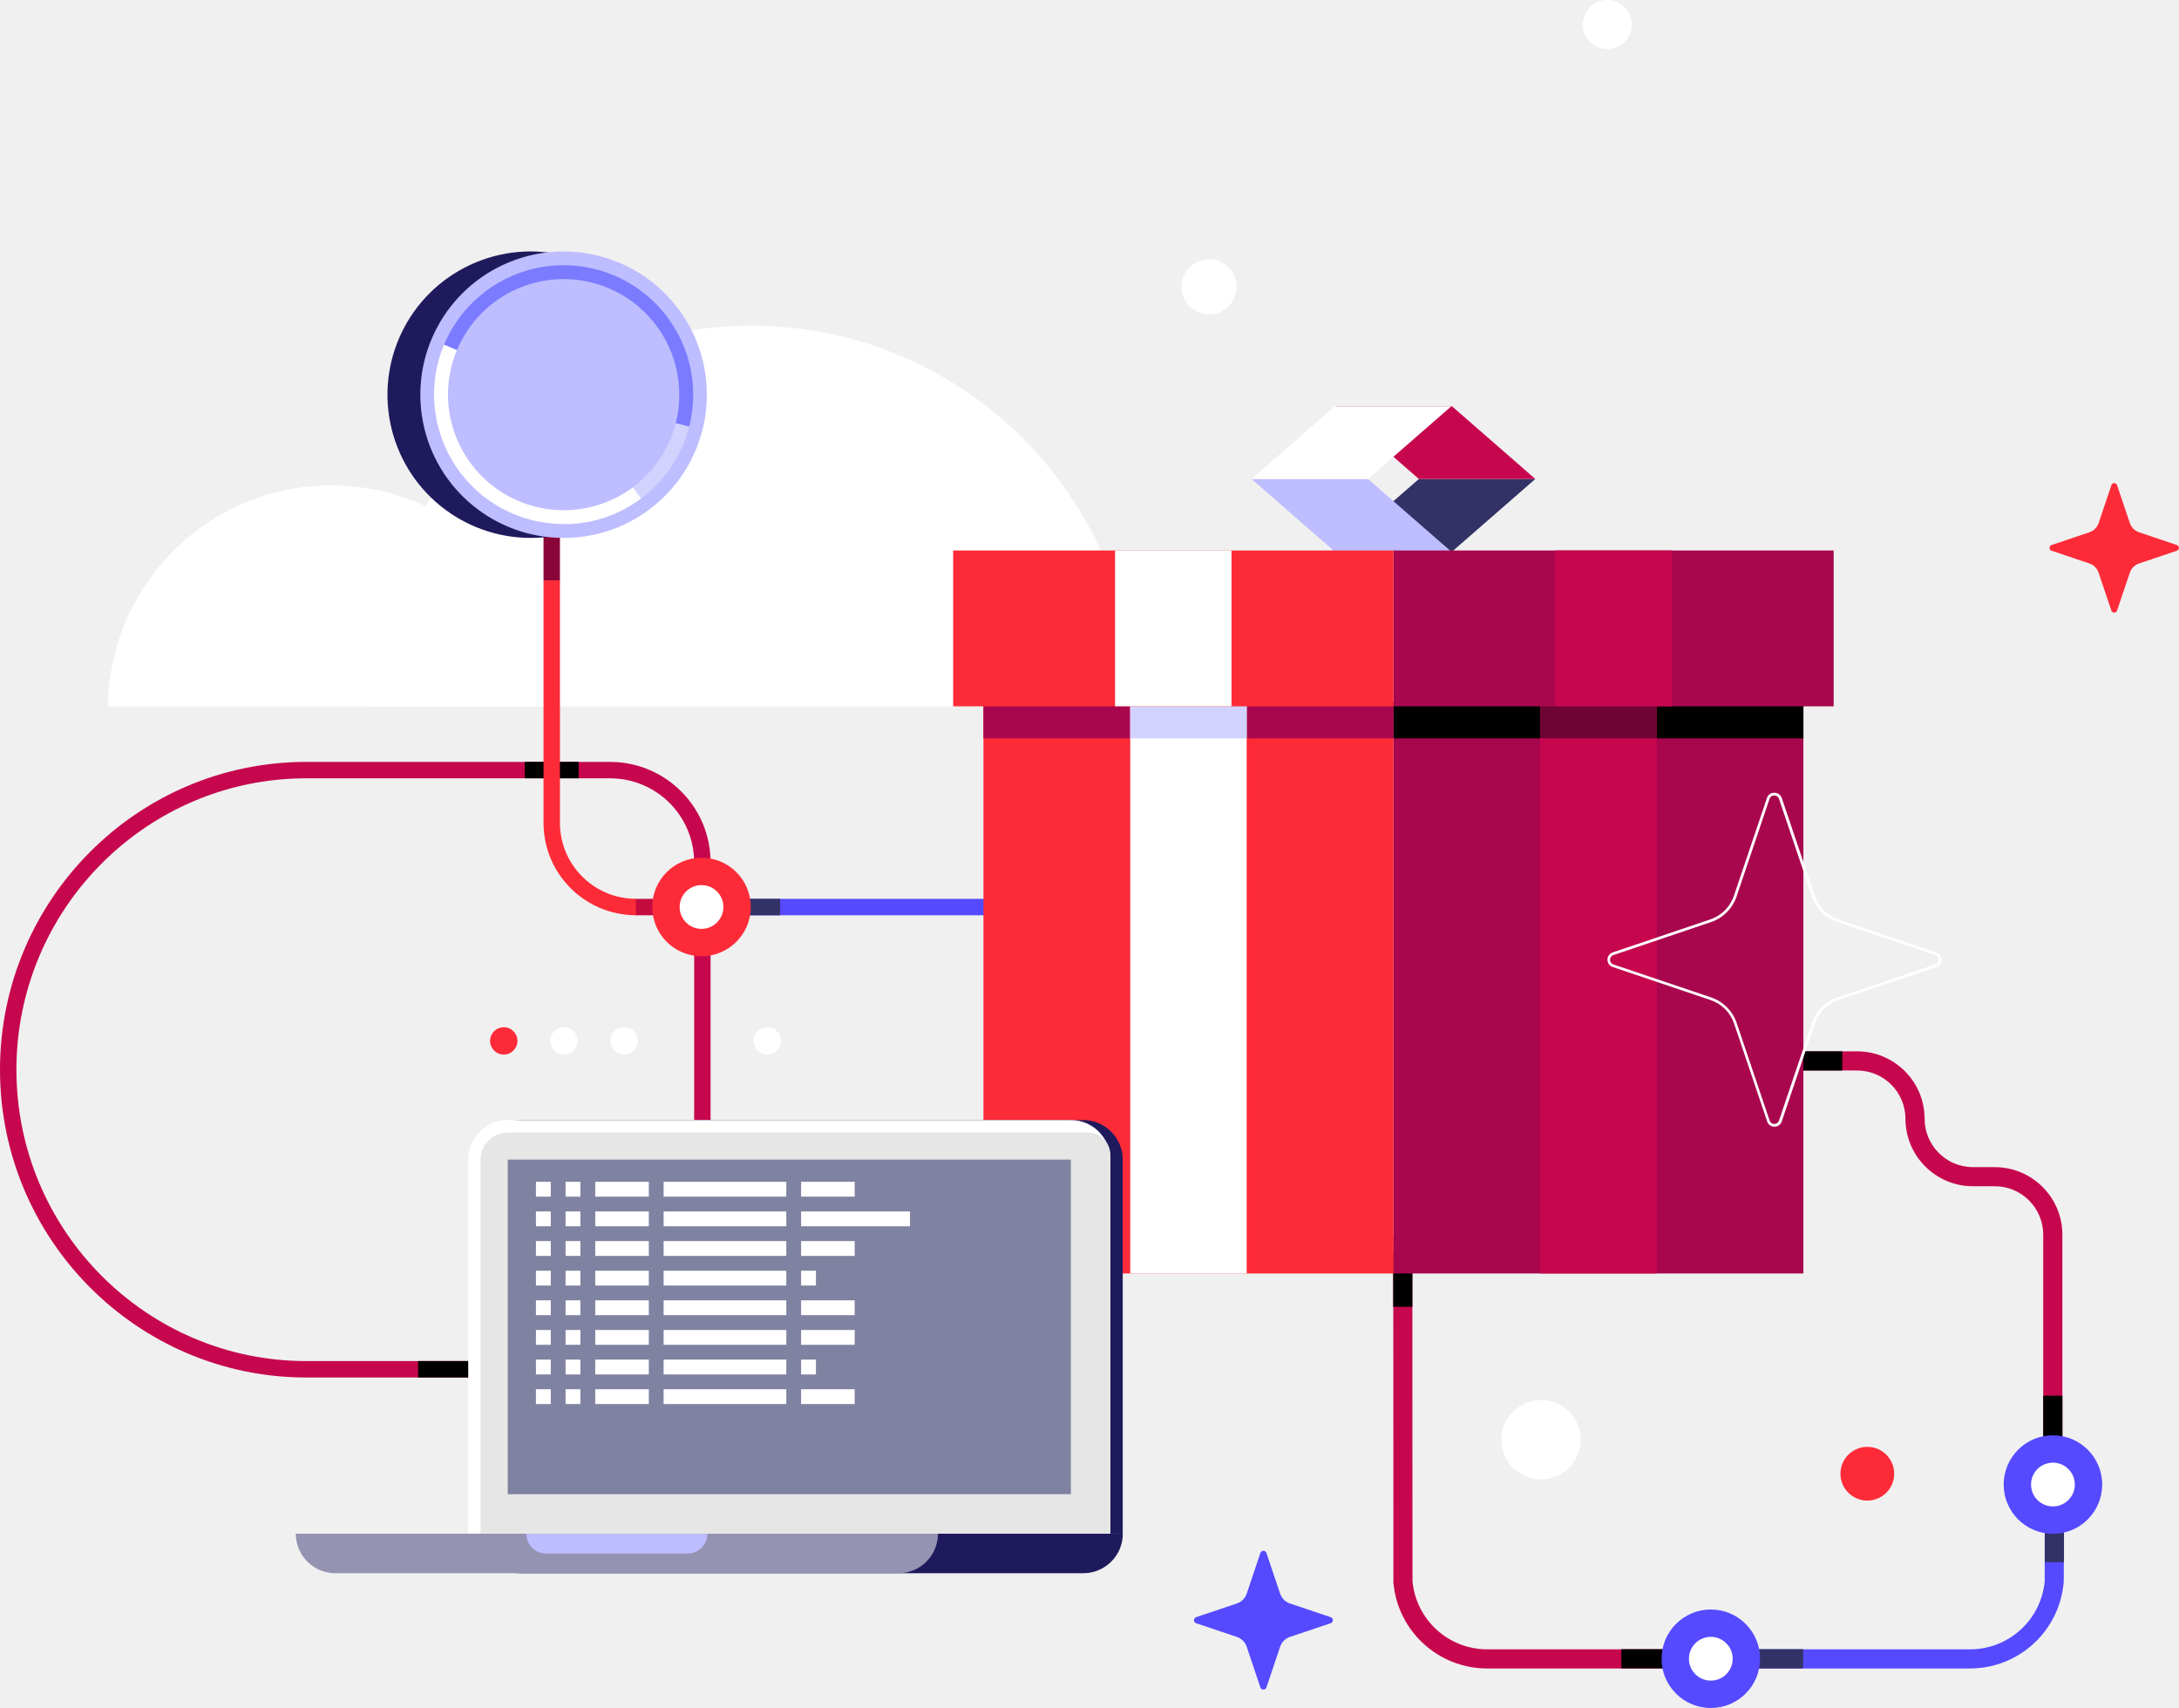
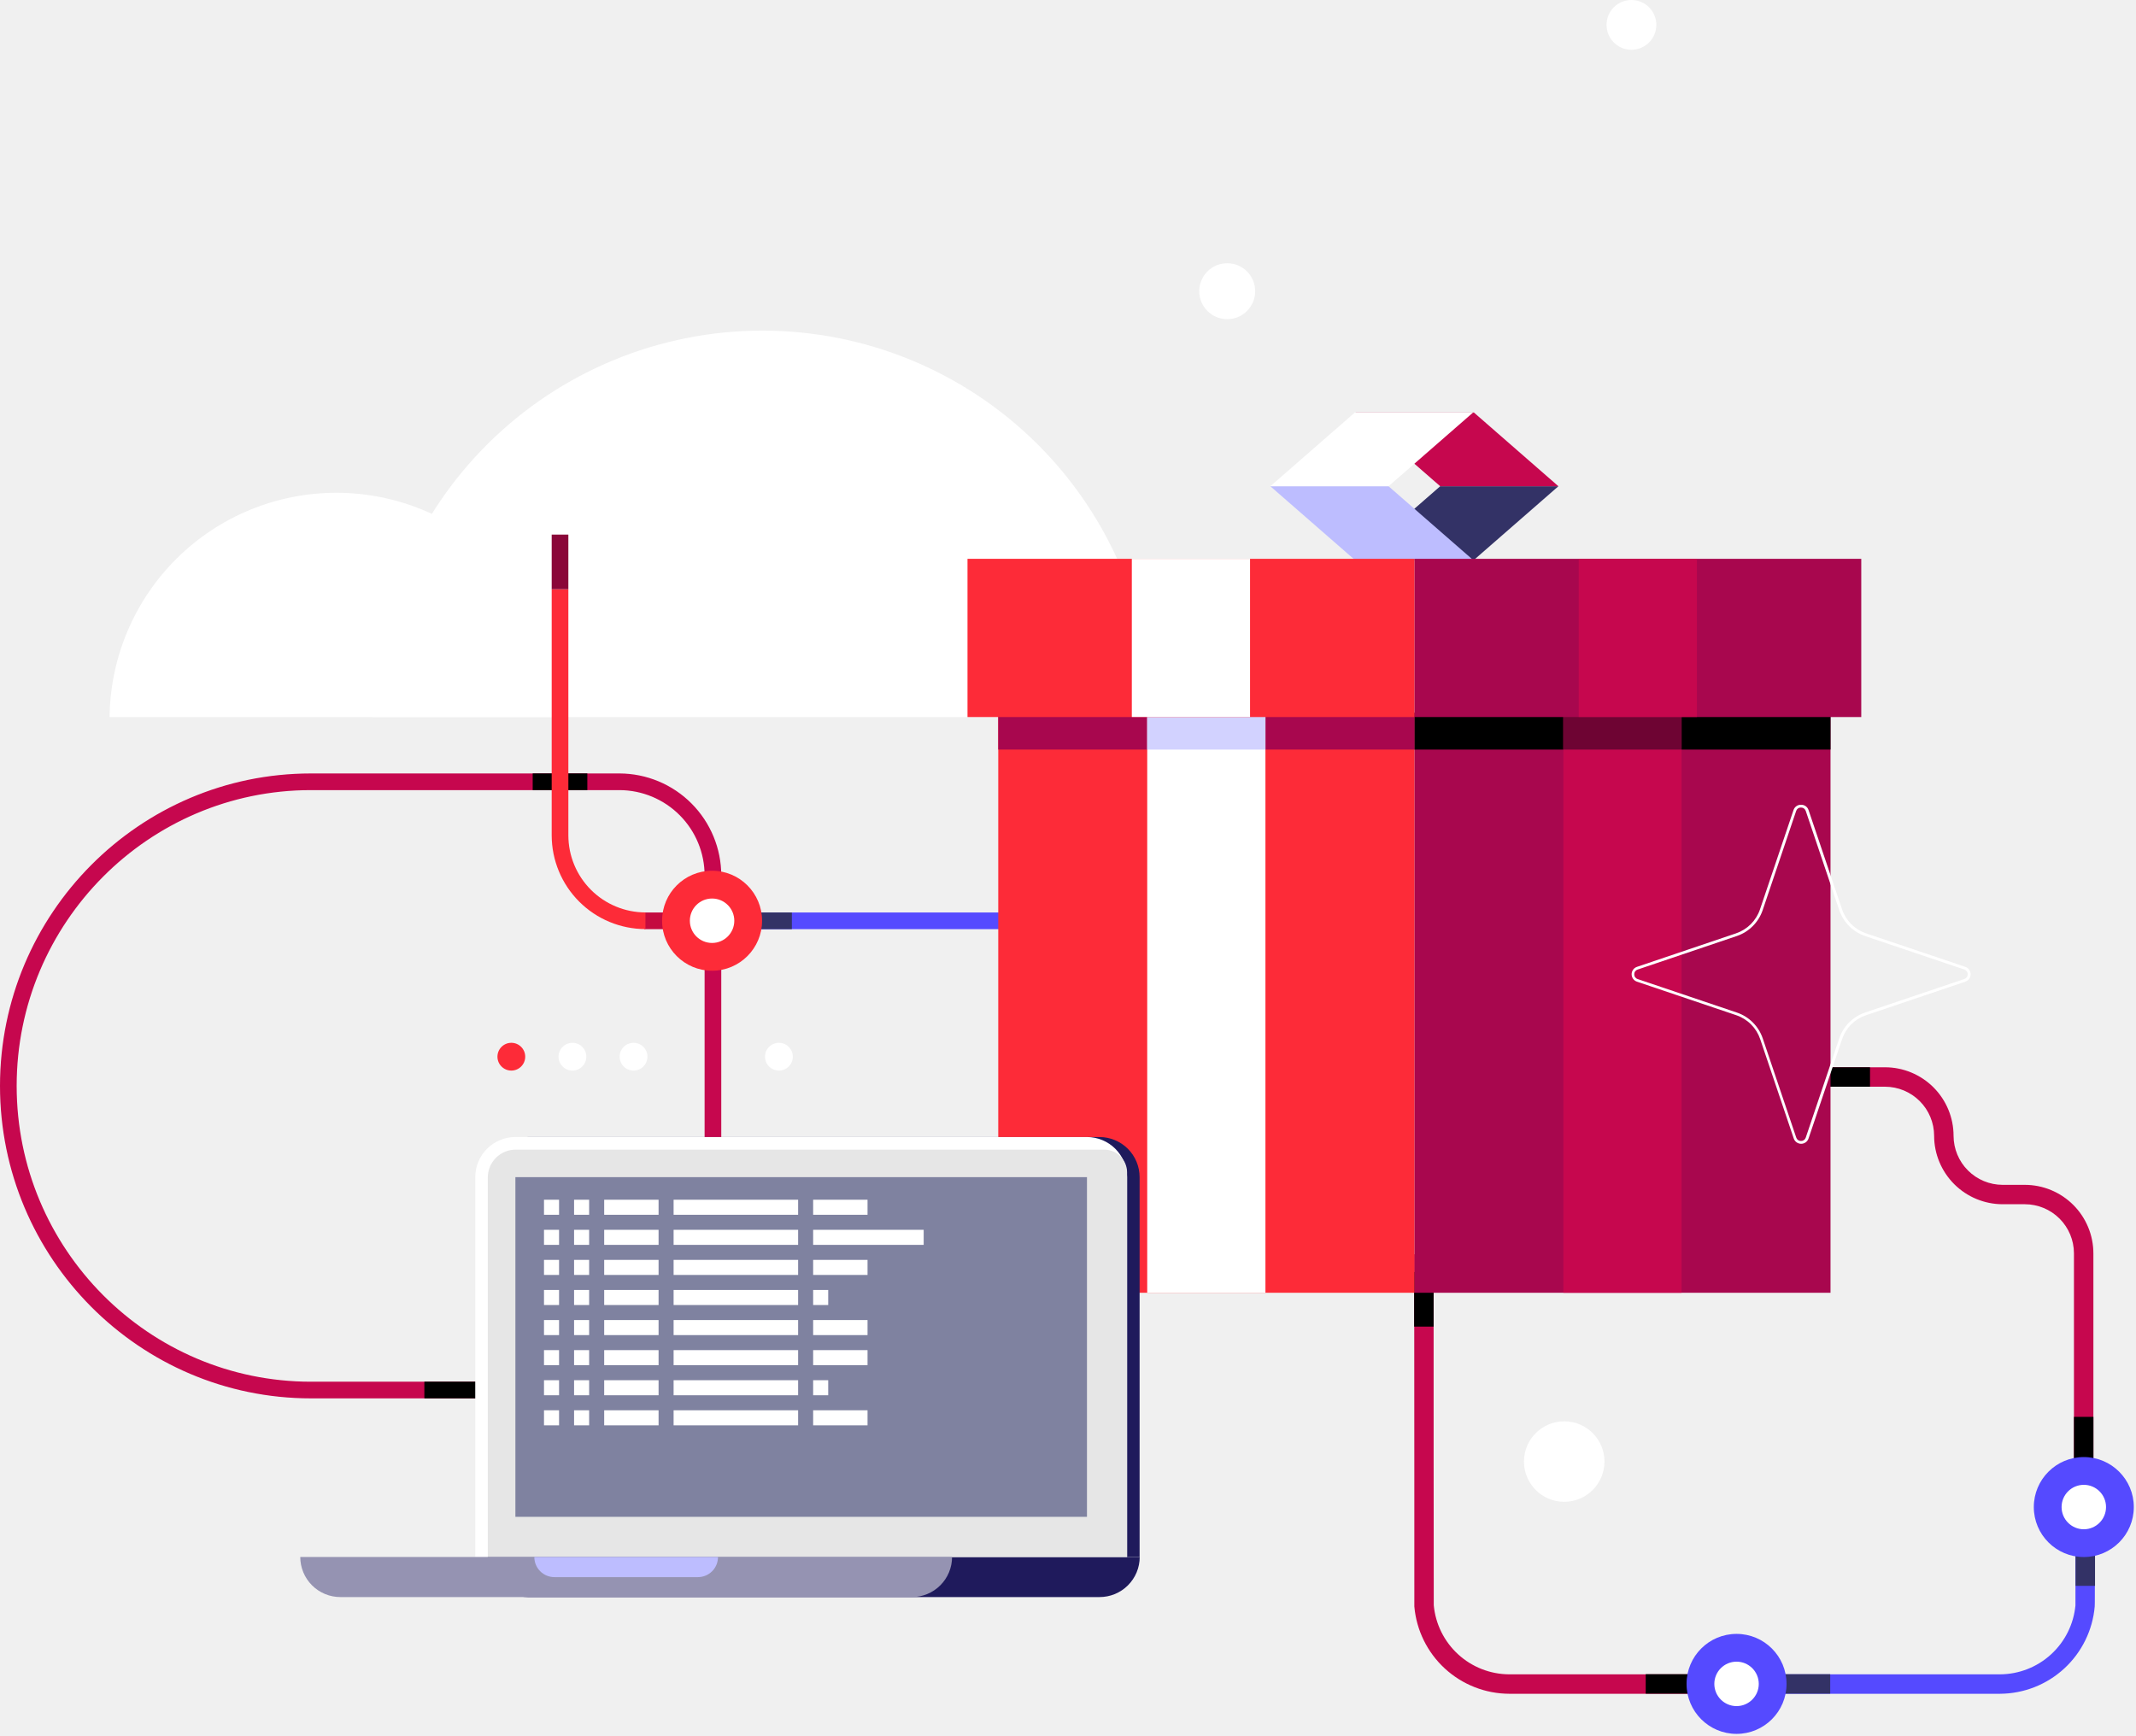
- <svg xmlns="http://www.w3.org/2000/svg" viewBox="0 0 796.28 624.28">
-   <defs>
-     <style>.cls-1{fill:#fff;}.cls-2{fill:#333266;}.cls-3{fill:#c6074e;}.cls-4{fill:#bdbdff;}.cls-5{fill:#554aff;}.cls-6{fill:#fd2b38;}.cls-7{fill:#2f78eb;}.cls-8{fill:#c40a3f;}.cls-9{fill:#8a0639;}.cls-10{fill:#a8074e;}.cls-11{fill:#6e0433;}.cls-12{fill:#d2d2ff;}.cls-13{fill:#1f1a5c;}.cls-14{fill:#7b7bff;}.cls-15{fill:#e6e6e6;}.cls-16{fill:#7f82a0;}.cls-17{fill:#9593b2;}</style>
-   </defs>
-   <g id="Layer_2" data-name="Layer 2">
-     <g id="Слой_7" data-name="Слой 7">
-       <circle class="cls-1" cx="587.35" cy="8.96" r="8.96" />
-       <polygon class="cls-2" points="530.65 201.6 488.09 201.6 518.5 175.07 561.06 175.07 530.65 201.6" />
-       <polygon class="cls-3" points="530.65 148.54 488.09 148.54 518.5 175.07 561.06 175.07 530.65 148.54" />
-       <polygon class="cls-4" points="487.76 201.6 530.32 201.6 499.9 175.07 457.35 175.07 487.76 201.6" />
-       <polygon class="cls-1" points="487.76 148.54 530.32 148.54 499.9 175.07 457.35 175.07 487.76 148.54" />
-       <path class="cls-3" d="M244.8,609.64H184.61c-61.71,0-111.93-50.47-111.93-112.5s50.22-112.5,111.93-112.5H295.74a36.74,36.74,0,0,1,36.61,36.78V521.64h-6V421.42a30.73,30.73,0,0,0-30.61-30.78H184.61c-58.41,0-105.93,47.77-105.93,106.5s47.52,106.5,105.93,106.5H244.8Z" transform="translate(-72.68 -106.16)" />
-       <path class="cls-1" d="M206.86,364.33a140.32,140.32,0,0,1,280.63,0Z" transform="translate(-72.68 -106.16)" />
-       <path class="cls-1" d="M112.13,364.33a81.65,81.65,0,0,1,163.29,0Z" transform="translate(-72.68 -106.16)" />
-       <circle class="cls-1" cx="563.15" cy="526.23" r="14.49" />
-       <path class="cls-5" d="M524.67,704.46l-14.88-5a1.17,1.17,0,0,1,0-2.22l14.88-5a5.74,5.74,0,0,0,3.6-3.59l5-14.88a1.17,1.17,0,0,1,2.21,0l5,14.88a5.72,5.72,0,0,0,3.59,3.59l14.88,5a1.17,1.17,0,0,1,0,2.22l-14.88,5a5.72,5.72,0,0,0-3.59,3.59l-5,14.88a1.17,1.17,0,0,1-2.21,0l-5-14.88A5.74,5.74,0,0,0,524.67,704.46Z" transform="translate(-72.68 -106.16)" />
-       <path class="cls-6" d="M836.24,312.12l-13.86-4.68a1.09,1.09,0,0,1,0-2.06l13.86-4.68a5.34,5.34,0,0,0,3.35-3.35l4.68-13.87a1.09,1.09,0,0,1,2.06,0L851,297.35a5.35,5.35,0,0,0,3.34,3.35l13.87,4.68a1.09,1.09,0,0,1,0,2.06l-13.87,4.68a5.35,5.35,0,0,0-3.34,3.35l-4.69,13.87a1.09,1.09,0,0,1-2.06,0l-4.68-13.87A5.34,5.34,0,0,0,836.24,312.12Z" transform="translate(-72.68 -106.16)" />
-       <circle class="cls-1" cx="441.82" cy="104.85" r="10.07" />
-       <rect class="cls-7" x="370.2" y="328.51" width="23.48" height="6" />
-       <rect class="cls-5" x="269.59" y="328.54" width="100.61" height="6" />
-       <rect class="cls-2" x="266.09" y="328.54" width="19" height="6" />
-       <rect x="191.78" y="278.47" width="19.67" height="6" />
-       <rect x="152.78" y="497.47" width="19.67" height="6" />
-       <rect class="cls-8" x="231.97" y="328.54" width="19" height="6" />
-       <path class="cls-6" d="M305.05,440.68v-6a27.78,27.78,0,0,1-27.75-27.74V318.32h-6v88.62A33.79,33.79,0,0,0,305.05,440.68Z" transform="translate(-72.68 -106.16)" />
-       <rect class="cls-9" x="198.62" y="192.48" width="6" height="19.67" />
-       <path class="cls-3" d="M751.3,490.43A24.69,24.69,0,0,1,776,515.1a17.69,17.69,0,0,0,17.67,17.66l8,0a24.7,24.7,0,0,1,24.67,24.67V634l-7-1.55V557.41a17.69,17.69,0,0,0-17.67-17.67l-8,0A24.69,24.69,0,0,1,769,515.1a17.69,17.69,0,0,0-17.66-17.67h-43v-7Z" transform="translate(-72.68 -106.16)" />
-       <path class="cls-5" d="M792.75,709a27.41,27.41,0,0,0,27.13-24.82c0-.42,0-14.07,0-40.57h1v0l5.5.23h.5c0,35.75,0,40.53-.06,40.71A34.41,34.41,0,0,1,792.75,716H707.84v-7Z" transform="translate(-72.68 -106.16)" />
-       <path class="cls-3" d="M588.81,557.47c0,26.51,0,126.24.05,126.65A27.41,27.41,0,0,0,616,709h82.06v7H616a34.42,34.42,0,0,1-34.13-31.43c0-.1,0-86.47-.05-126.8Z" transform="translate(-72.68 -106.16)" />
-       <rect x="653.57" y="384.27" width="19.67" height="7" />
-       <rect x="509.12" y="457.97" width="7" height="19.67" />
-       <rect x="592.49" y="602.79" width="19.67" height="7" />
-       <rect class="cls-2" x="639.24" y="602.79" width="19.67" height="7" />
-       <circle class="cls-5" cx="625.19" cy="606.28" r="18" />
-       <circle class="cls-1" cx="625.19" cy="606.28" r="8" />
-       <rect x="746.67" y="510.14" width="7" height="15.01" />
-       <rect class="cls-2" x="747.25" y="551.31" width="7" height="19.67" />
-       <circle class="cls-5" cx="750.21" cy="542.61" r="18" />
-       <circle class="cls-1" cx="750.21" cy="542.61" r="8" />
-       <rect class="cls-10" x="509.2" y="256.66" width="149.82" height="208.8" />
-       <rect class="cls-6" x="432.07" y="362.82" width="149.82" height="208.8" transform="translate(941.28 828.28) rotate(-180)" />
-       <rect x="581.89" y="362.82" width="149.82" height="13.22" transform="translate(1240.91 632.7) rotate(-180)" />
-       <rect class="cls-10" x="432.07" y="362.82" width="149.82" height="13.22" transform="translate(941.28 632.7) rotate(-180)" />
-       <rect class="cls-3" x="635.52" y="362.82" width="42.56" height="208.8" transform="translate(1240.91 828.28) rotate(-180)" />
-       <rect class="cls-1" x="413.02" y="256.66" width="42.56" height="208.8" />
-       <rect class="cls-11" x="635.52" y="362.82" width="42.56" height="13.22" transform="translate(1240.91 632.7) rotate(-180)" />
-       <rect class="cls-12" x="485.7" y="362.82" width="42.56" height="13.22" transform="translate(941.28 632.7) rotate(-180)" />
-       <rect class="cls-10" x="581.89" y="307.36" width="160.89" height="56.97" transform="translate(1251.98 565.53) rotate(-180)" />
-       <rect class="cls-6" x="421" y="307.36" width="160.89" height="56.97" transform="translate(930.21 565.53) rotate(-180)" />
-       <rect class="cls-3" x="641.05" y="307.36" width="42.56" height="56.95" transform="translate(1251.98 565.5) rotate(-180)" />
-       <rect class="cls-1" x="407.48" y="201.2" width="42.56" height="56.95" />
-       <path class="cls-13" d="M303.65,287.43a52.35,52.35,0,1,0-37,15.34A52,52,0,0,0,303.65,287.43Z" transform="translate(-72.68 -106.16)" />
-       <path class="cls-4" d="M315.66,287.43a52.35,52.35,0,1,0-37,15.34A52,52,0,0,0,315.66,287.43Z" transform="translate(-72.68 -106.16)" />
-       <path class="cls-14" d="M324.54,262.1A47.68,47.68,0,0,0,326,250.41a47.36,47.36,0,0,0-91.05-18.23l4.69,2a42.26,42.26,0,0,1,81.27,16.27,42.55,42.55,0,0,1-1.29,10.45Z" transform="translate(-72.68 -106.16)" />
-       <path class="cls-12" d="M307,288.34a48.12,48.12,0,0,0,5.13-4.45,47.25,47.25,0,0,0,12.42-21.79l-4.94-1.24a42.14,42.14,0,0,1-11.08,19.43,44.27,44.27,0,0,1-4.58,4Z" transform="translate(-72.68 -106.16)" />
-       <path class="cls-1" d="M278.64,297.75A46.84,46.84,0,0,0,307,288.34l-3.05-4.07a42.29,42.29,0,0,1-64.32-50.13l-4.69-2a47.36,47.36,0,0,0,43.71,65.57Z" transform="translate(-72.68 -106.16)" />
-       <circle class="cls-6" cx="184.09" cy="380.46" r="5" />
-       <circle class="cls-1" cx="206.09" cy="380.46" r="5" />
-       <circle class="cls-1" cx="228.09" cy="380.46" r="5" />
-       <circle class="cls-1" cx="280.42" cy="380.46" r="5" />
-       <circle class="cls-6" cx="682.38" cy="538.65" r="9.82" />
-       <path class="cls-13" d="M468.53,681.18H262.74a14.45,14.45,0,0,1-14.44-14.44H483A14.45,14.45,0,0,1,468.53,681.18Z" transform="translate(-72.68 -106.16)" />
-       <path class="cls-13" d="M190.06,409.39H395.84a14.44,14.44,0,0,1,14.44,14.44V560.57a0,0,0,0,1,0,0H175.62a0,0,0,0,1,0,0V423.84a14.44,14.44,0,0,1,14.44-14.44Z" />
-       <path class="cls-1" d="M185.54,409.39H391.33a14.44,14.44,0,0,1,14.44,14.44V560.57a0,0,0,0,1,0,0H171.1a0,0,0,0,1,0,0V423.84A14.44,14.44,0,0,1,185.54,409.39Z" />
-       <path class="cls-15" d="M298.23,478.33H436.71a0,0,0,0,1,0,0V708.48a0,0,0,0,1,0,0H300.07a10,10,0,0,1-10-10V486.52A8.19,8.19,0,0,1,298.23,478.33Z" transform="translate(884.1 123.86) rotate(90)" />
-       <rect class="cls-16" x="299.97" y="488.26" width="122.3" height="205.78" transform="translate(879.59 123.86) rotate(90)" />
-       <path class="cls-17" d="M401,681.18H195.22a14.44,14.44,0,0,1-14.44-14.44H415.44A14.44,14.44,0,0,1,401,681.18Z" transform="translate(-72.68 -106.16)" />
-       <path class="cls-4" d="M324,674H272.27a7.22,7.22,0,0,1-7.22-7.22h66.12A7.22,7.22,0,0,1,324,674Z" transform="translate(-72.68 -106.16)" />
-       <rect class="cls-1" x="195.85" y="431.96" width="5.42" height="5.42" />
-       <rect class="cls-1" x="206.68" y="431.96" width="5.42" height="5.42" />
-       <rect class="cls-1" x="217.52" y="431.96" width="19.58" height="5.42" />
-       <rect class="cls-1" x="292.75" y="431.96" width="19.58" height="5.42" />
-       <rect class="cls-1" x="242.51" y="431.96" width="44.83" height="5.42" />
-       <rect class="cls-1" x="195.85" y="442.79" width="5.42" height="5.42" />
-       <rect class="cls-1" x="206.68" y="442.79" width="5.42" height="5.42" />
-       <rect class="cls-1" x="217.52" y="442.79" width="19.58" height="5.42" />
-       <rect class="cls-1" x="292.75" y="442.79" width="39.79" height="5.42" />
-       <rect class="cls-1" x="242.51" y="442.79" width="44.83" height="5.42" />
-       <rect class="cls-1" x="195.85" y="453.62" width="5.42" height="5.42" />
-       <rect class="cls-1" x="206.68" y="453.62" width="5.42" height="5.42" />
-       <rect class="cls-1" x="217.52" y="453.62" width="19.58" height="5.42" />
-       <rect class="cls-1" x="292.75" y="453.62" width="19.58" height="5.42" />
-       <rect class="cls-1" x="242.51" y="453.62" width="44.83" height="5.42" />
-       <rect class="cls-1" x="195.85" y="464.45" width="5.42" height="5.42" />
-       <rect class="cls-1" x="206.68" y="464.45" width="5.42" height="5.42" />
-       <rect class="cls-1" x="217.52" y="464.45" width="19.58" height="5.42" />
-       <rect class="cls-1" x="292.75" y="464.45" width="5.42" height="5.42" />
-       <rect class="cls-1" x="242.51" y="464.45" width="44.83" height="5.42" />
-       <rect class="cls-1" x="195.85" y="475.28" width="5.42" height="5.42" />
-       <rect class="cls-1" x="206.68" y="475.28" width="5.42" height="5.42" />
-       <rect class="cls-1" x="217.52" y="475.28" width="19.58" height="5.42" />
-       <rect class="cls-1" x="292.75" y="475.28" width="19.58" height="5.42" />
-       <rect class="cls-1" x="242.51" y="475.28" width="44.83" height="5.42" />
-       <rect class="cls-1" x="195.85" y="486.11" width="5.42" height="5.42" />
-       <rect class="cls-1" x="206.68" y="486.11" width="5.42" height="5.42" />
-       <rect class="cls-1" x="217.52" y="486.11" width="19.58" height="5.42" />
-       <rect class="cls-1" x="292.75" y="486.11" width="19.58" height="5.42" />
-       <rect class="cls-1" x="242.51" y="486.11" width="44.83" height="5.42" />
-       <rect class="cls-1" x="195.85" y="496.94" width="5.42" height="5.42" />
-       <rect class="cls-1" x="206.68" y="496.94" width="5.42" height="5.42" />
-       <rect class="cls-1" x="217.52" y="496.94" width="19.58" height="5.42" />
-       <rect class="cls-1" x="292.75" y="496.94" width="5.42" height="5.42" />
-       <rect class="cls-1" x="242.51" y="496.94" width="44.83" height="5.42" />
-       <rect class="cls-1" x="195.85" y="507.77" width="5.42" height="5.42" />
-       <rect class="cls-1" x="206.68" y="507.77" width="5.42" height="5.42" />
-       <rect class="cls-1" x="217.52" y="507.77" width="19.58" height="5.42" />
-       <rect class="cls-1" x="292.75" y="507.77" width="19.58" height="5.42" />
-       <rect class="cls-1" x="242.51" y="507.77" width="44.83" height="5.42" />
-       <circle class="cls-6" cx="256.36" cy="331.51" r="18" />
-       <circle class="cls-1" cx="256.36" cy="331.51" r="8" />
-       <path class="cls-1" d="M721.07,396.91a1.77,1.77,0,0,1,1.72,1.23l12.07,35.76a14.85,14.85,0,0,0,9.26,9.26l35.75,12.07a1.75,1.75,0,0,1,1.23,1.71,1.77,1.77,0,0,1-1.23,1.72l-35.75,12.07a14.8,14.8,0,0,0-9.26,9.26l-12.07,35.75a1.77,1.77,0,0,1-1.72,1.23,1.75,1.75,0,0,1-1.71-1.23L707.29,480a14.85,14.85,0,0,0-9.26-9.26l-35.76-12.07a1.77,1.77,0,0,1-1.23-1.72,1.75,1.75,0,0,1,1.23-1.71L698,443.16a14.89,14.89,0,0,0,9.26-9.26l12.07-35.76a1.75,1.75,0,0,1,1.71-1.23m0-1a2.77,2.77,0,0,0-2.66,1.91l-12.07,35.76a13.76,13.76,0,0,1-8.63,8.63L662,454.28a2.81,2.81,0,0,0,0,5.32l35.76,12.08a13.74,13.74,0,0,1,8.63,8.63l12.07,35.75a2.81,2.81,0,0,0,5.33,0l12.07-35.75a13.72,13.72,0,0,1,8.63-8.63l35.75-12.08a2.81,2.81,0,0,0,0-5.32l-35.75-12.07a13.74,13.74,0,0,1-8.63-8.63l-12.07-35.76a2.77,2.77,0,0,0-2.67-1.91Z" transform="translate(-72.68 -106.16)" />
-     </g>
-   </g>
+ <svg xmlns="http://www.w3.org/2000/svg" width="769" height="625" viewBox="0 0 769 625" fill="none">
+   <path d="M587.35 17.92C592.298 17.92 596.31 13.909 596.31 8.96C596.31 4.012 592.298 0 587.35 0C582.402 0 578.39 4.012 578.39 8.96C578.39 13.909 582.402 17.92 587.35 17.92Z" fill="white" />
+   <path d="M530.65 201.6H488.09L518.5 175.07H561.06L530.65 201.6Z" fill="#333266" />
+   <path d="M530.65 148.54H488.09L518.5 175.07H561.06L530.65 148.54Z" fill="#C6074E" />
+   <path d="M487.76 201.6H530.32L499.9 175.07H457.35L487.76 201.6Z" fill="#BDBDFF" />
+   <path d="M487.76 148.54H530.32L499.9 175.07H457.35L487.76 148.54Z" fill="white" />
+   <path d="M172.12 503.48H111.93C50.22 503.48 0 453.01 0 390.98C0 328.95 50.22 278.48 111.93 278.48H223.06C232.788 278.514 242.106 282.406 248.969 289.301C255.832 296.196 259.681 305.531 259.67 315.26V415.48H253.67V315.26C253.683 307.122 250.468 299.311 244.73 293.541C238.991 287.77 231.198 284.512 223.06 284.48H111.93C53.52 284.48 6 332.25 6 390.98C6 449.71 53.52 497.48 111.93 497.48H172.12V503.48Z" fill="#C6074E" />
+   <path d="M134.18 258.17C134.492 221.161 149.413 185.775 175.693 159.715C201.974 133.656 237.485 119.035 274.495 119.035C311.505 119.035 347.016 133.656 373.297 159.715C399.577 185.775 414.498 221.161 414.81 258.17H134.18Z" fill="white" />
+   <path d="M39.45 258.17C39.688 236.673 48.395 216.137 63.68 201.02C78.966 185.902 99.597 177.424 121.095 177.424C142.593 177.424 163.224 185.902 178.51 201.02C193.795 216.137 202.502 236.673 202.74 258.17H39.45Z" fill="white" />
+   <path d="M563.15 540.72C571.153 540.72 577.64 534.233 577.64 526.23C577.64 518.227 571.153 511.74 563.15 511.74C555.147 511.74 548.66 518.227 548.66 526.23C548.66 534.233 555.147 540.72 563.15 540.72Z" fill="white" />
+   <path d="M441.82 114.92C447.382 114.92 451.89 110.412 451.89 104.85C451.89 99.288 447.382 94.78 441.82 94.78C436.259 94.78 431.75 99.288 431.75 104.85C431.75 110.412 436.259 114.92 441.82 114.92Z" fill="white" />
+   <path d="M393.68 328.51H370.2V334.51H393.68V328.51Z" fill="#2F78EB" />
+   <path d="M370.2 328.54H269.59V334.54H370.2V328.54Z" fill="#554AFF" />
+   <path d="M285.09 328.54H266.09V334.54H285.09V328.54Z" fill="#333266" />
+   <path d="M211.45 278.47H191.78V284.47H211.45V278.47Z" fill="black" />
+   <path d="M172.45 497.47H152.78V503.47H172.45V497.47Z" fill="black" />
+   <path d="M250.97 328.54H231.97V334.54H250.97V328.54Z" fill="#C40A3F" />
+   <path d="M232.37 334.52V328.52C225.014 328.512 217.962 325.587 212.76 320.387C207.558 315.187 204.631 308.136 204.62 300.78V212.16H198.62V300.78C198.633 309.726 202.194 318.302 208.52 324.627C214.847 330.952 223.424 334.509 232.37 334.52V334.52Z" fill="#FD2B38" />
+   <path d="M204.62 192.48H198.62V212.15H204.62V192.48Z" fill="#8A0639" />
+   <path d="M678.62 384.27C685.166 384.267 691.446 386.865 696.078 391.491C700.71 396.117 703.315 402.394 703.32 408.94C703.328 413.623 705.192 418.112 708.505 421.422C711.817 424.733 716.307 426.595 720.99 426.6H728.99C735.53 426.608 741.801 429.21 746.426 433.834C751.05 438.459 753.652 444.73 753.66 451.27V527.84L746.66 526.29V451.25C746.655 446.565 744.791 442.074 741.479 438.761C738.166 435.449 733.675 433.585 728.99 433.58H720.99C714.454 433.575 708.187 430.978 703.562 426.359C698.938 421.74 696.333 415.476 696.32 408.94C696.315 404.257 694.453 399.767 691.142 396.455C687.832 393.143 683.343 391.278 678.66 391.27H635.66V384.27H678.62Z" fill="#C6074E" />
+   <path d="M720.07 602.84C726.864 602.801 733.401 600.24 738.414 595.654C743.427 591.068 746.558 584.784 747.2 578.02C747.2 577.6 747.2 563.95 747.2 537.45H748.2L753.7 537.68H754.2C754.2 573.43 754.2 578.21 754.14 578.39C753.402 586.935 749.5 594.897 743.197 600.715C736.895 606.533 728.647 609.787 720.07 609.84H635.16V602.84H720.07Z" fill="#554AFF" />
+   <path d="M516.13 451.31C516.13 477.82 516.13 577.55 516.18 577.96C516.808 584.736 519.934 591.037 524.951 595.635C529.967 600.234 536.515 602.802 543.32 602.84H625.38V609.84H543.32C534.736 609.8 526.478 606.555 520.163 600.74C513.849 594.925 509.936 586.961 509.19 578.41C509.19 578.31 509.19 491.94 509.14 451.61L516.13 451.31Z" fill="#C6074E" />
+   <path d="M673.24 384.27H653.57V391.27H673.24V384.27Z" fill="black" />
+   <path d="M516.12 457.97H509.12V477.64H516.12V457.97Z" fill="black" />
+   <path d="M612.16 602.79H592.49V609.79H612.16V602.79Z" fill="black" />
+   <path d="M658.91 602.79H639.24V609.79H658.91V602.79Z" fill="#333266" />
+   <path d="M625.19 624.28C635.131 624.28 643.19 616.221 643.19 606.28C643.19 596.339 635.131 588.28 625.19 588.28C615.249 588.28 607.19 596.339 607.19 606.28C607.19 616.221 615.249 624.28 625.19 624.28Z" fill="#554AFF" />
+   <path d="M625.19 614.28C629.608 614.28 633.19 610.698 633.19 606.28C633.19 601.862 629.608 598.28 625.19 598.28C620.772 598.28 617.19 601.862 617.19 606.28C617.19 610.698 620.772 614.28 625.19 614.28Z" fill="white" />
+   <path d="M753.67 510.14H746.67V525.15H753.67V510.14Z" fill="black" />
+   <path d="M754.25 551.31H747.25V570.98H754.25V551.31Z" fill="#333266" />
+   <path d="M750.21 560.61C760.151 560.61 768.21 552.551 768.21 542.61C768.21 532.669 760.151 524.61 750.21 524.61C740.269 524.61 732.21 532.669 732.21 542.61C732.21 552.551 740.269 560.61 750.21 560.61Z" fill="#554AFF" />
+   <path d="M750.21 550.61C754.628 550.61 758.21 547.028 758.21 542.61C758.21 538.192 754.628 534.61 750.21 534.61C745.792 534.61 742.21 538.192 742.21 542.61C742.21 547.028 745.792 550.61 750.21 550.61Z" fill="white" />
+   <path d="M659.02 256.66H509.2V465.46H659.02V256.66Z" fill="#A8074E" />
+   <path d="M359.39 465.46H509.21V256.66H359.39V465.46Z" fill="#FD2B38" />
+   <path d="M509.2 269.88H659.02V256.66H509.2V269.88Z" fill="black" />
+   <path d="M359.39 269.88H509.21V256.66H359.39V269.88Z" fill="#A8074E" />
+   <path d="M562.83 465.46H605.39V256.66H562.83V465.46Z" fill="#C6074E" />
+   <path d="M455.58 256.66H413.02V465.46H455.58V256.66Z" fill="white" />
+   <path d="M562.83 269.88H605.39V256.66H562.83V269.88Z" fill="#6E0433" />
+   <path d="M413.02 269.88H455.58V256.66H413.02V269.88Z" fill="#D2D2FF" />
+   <path d="M509.2 258.17H670.09V201.2L509.2 201.2V258.17Z" fill="#A8074E" />
+   <path d="M348.32 258.17H509.21V201.2L348.32 201.2V258.17Z" fill="#FD2B38" />
+   <path d="M568.37 258.14H610.93V201.19H568.37V258.14Z" fill="#C6074E" />
+   <path d="M450.04 201.2H407.48V258.15H450.04V201.2Z" fill="white" />
+   <path d="M184.09 385.46C186.851 385.46 189.09 383.221 189.09 380.46C189.09 377.699 186.851 375.46 184.09 375.46C181.329 375.46 179.09 377.699 179.09 380.46C179.09 383.221 181.329 385.46 184.09 385.46Z" fill="#FD2B38" />
+   <path d="M206.09 385.46C208.851 385.46 211.09 383.221 211.09 380.46C211.09 377.699 208.851 375.46 206.09 375.46C203.329 375.46 201.09 377.699 201.09 380.46C201.09 383.221 203.329 385.46 206.09 385.46Z" fill="white" />
+   <path d="M228.09 385.46C230.851 385.46 233.09 383.221 233.09 380.46C233.09 377.699 230.851 375.46 228.09 375.46C225.329 375.46 223.09 377.699 223.09 380.46C223.09 383.221 225.329 385.46 228.09 385.46Z" fill="white" />
+   <path d="M280.42 385.46C283.181 385.46 285.42 383.221 285.42 380.46C285.42 377.699 283.181 375.46 280.42 375.46C277.659 375.46 275.42 377.699 275.42 380.46C275.42 383.221 277.659 385.46 280.42 385.46Z" fill="white" />
+   <path d="M395.85 575.02H190.06C186.231 575.017 182.56 573.495 179.852 570.788C177.145 568.08 175.623 564.409 175.62 560.58H410.32C410.319 562.478 409.943 564.358 409.215 566.111C408.487 567.865 407.421 569.457 406.077 570.798C404.733 572.139 403.138 573.202 401.384 573.927C399.629 574.651 397.748 575.023 395.85 575.02V575.02Z" fill="#1F1A5C" />
+   <path d="M190.06 409.39H395.84C399.67 409.39 403.343 410.911 406.051 413.619C408.759 416.327 410.28 420 410.28 423.83V560.57H175.62V423.84C175.62 420.01 177.141 416.337 179.849 413.629C182.557 410.921 186.23 409.4 190.06 409.4V409.39Z" fill="#1F1A5C" />
+   <path d="M185.54 409.39H391.33C395.16 409.39 398.833 410.911 401.541 413.619C404.249 416.327 405.77 420 405.77 423.83V560.57H171.1V423.84C171.099 421.943 171.471 420.064 172.196 418.311C172.921 416.558 173.985 414.965 175.326 413.623C176.667 412.281 178.259 411.216 180.012 410.49C181.764 409.764 183.643 409.39 185.54 409.39Z" fill="white" />
+   <path d="M405.77 422.09V560.57H175.62V423.93C175.62 421.278 176.674 418.734 178.549 416.859C180.424 414.984 182.968 413.93 185.62 413.93H397.58C399.747 413.93 401.826 414.789 403.361 416.318C404.896 417.848 405.762 419.923 405.77 422.09V422.09Z" fill="#E6E6E6" />
+   <path d="M391.33 546.13V423.83H185.55V546.13H391.33Z" fill="#7F82A0" />
+   <path d="M328.32 575.02H122.54C120.644 575.02 118.766 574.647 117.014 573.921C115.262 573.195 113.67 572.132 112.329 570.791C110.989 569.45 109.925 567.858 109.199 566.106C108.474 564.354 108.1 562.476 108.1 560.58H342.76C342.76 562.476 342.387 564.354 341.661 566.106C340.935 567.858 339.872 569.45 338.531 570.791C337.19 572.132 335.598 573.195 333.846 573.921C332.094 574.647 330.216 575.02 328.32 575.02Z" fill="#9593B2" />
+   <path d="M251.32 567.84H199.59C197.675 567.84 195.839 567.079 194.485 565.725C193.131 564.371 192.37 562.535 192.37 560.62H258.49C258.49 562.526 257.736 564.355 256.393 565.708C255.05 567.06 253.226 567.827 251.32 567.84V567.84Z" fill="#BDBDFF" />
+   <path d="M201.27 431.96H195.85V437.38H201.27V431.96Z" fill="white" />
+   <path d="M212.1 431.96H206.68V437.38H212.1V431.96Z" fill="white" />
+   <path d="M237.1 431.96H217.52V437.38H237.1V431.96Z" fill="white" />
+   <path d="M312.33 431.96H292.75V437.38H312.33V431.96Z" fill="white" />
+   <path d="M287.34 431.96H242.51V437.38H287.34V431.96Z" fill="white" />
+   <path d="M201.27 442.79H195.85V448.21H201.27V442.79Z" fill="white" />
+   <path d="M212.1 442.79H206.68V448.21H212.1V442.79Z" fill="white" />
+   <path d="M237.1 442.79H217.52V448.21H237.1V442.79Z" fill="white" />
+   <path d="M332.54 442.79H292.75V448.21H332.54V442.79Z" fill="white" />
+   <path d="M287.34 442.79H242.51V448.21H287.34V442.79Z" fill="white" />
+   <path d="M201.27 453.62H195.85V459.04H201.27V453.62Z" fill="white" />
+   <path d="M212.1 453.62H206.68V459.04H212.1V453.62Z" fill="white" />
+   <path d="M237.1 453.62H217.52V459.04H237.1V453.62Z" fill="white" />
+   <path d="M312.33 453.62H292.75V459.04H312.33V453.62Z" fill="white" />
+   <path d="M287.34 453.62H242.51V459.04H287.34V453.62Z" fill="white" />
+   <path d="M201.27 464.45H195.85V469.87H201.27V464.45Z" fill="white" />
+   <path d="M212.1 464.45H206.68V469.87H212.1V464.45Z" fill="white" />
+   <path d="M237.1 464.45H217.52V469.87H237.1V464.45Z" fill="white" />
+   <path d="M298.17 464.45H292.75V469.87H298.17V464.45Z" fill="white" />
+   <path d="M287.34 464.45H242.51V469.87H287.34V464.45Z" fill="white" />
+   <path d="M201.27 475.28H195.85V480.7H201.27V475.28Z" fill="white" />
+   <path d="M212.1 475.28H206.68V480.7H212.1V475.28Z" fill="white" />
+   <path d="M237.1 475.28H217.52V480.7H237.1V475.28Z" fill="white" />
+   <path d="M312.33 475.28H292.75V480.7H312.33V475.28Z" fill="white" />
+   <path d="M287.34 475.28H242.51V480.7H287.34V475.28Z" fill="white" />
+   <path d="M201.27 486.11H195.85V491.53H201.27V486.11Z" fill="white" />
+   <path d="M212.1 486.11H206.68V491.53H212.1V486.11Z" fill="white" />
+   <path d="M237.1 486.11H217.52V491.53H237.1V486.11Z" fill="white" />
+   <path d="M312.33 486.11H292.75V491.53H312.33V486.11Z" fill="white" />
+   <path d="M287.34 486.11H242.51V491.53H287.34V486.11Z" fill="white" />
+   <path d="M201.27 496.94H195.85V502.36H201.27V496.94Z" fill="white" />
+   <path d="M212.1 496.94H206.68V502.36H212.1V496.94Z" fill="white" />
+   <path d="M237.1 496.94H217.52V502.36H237.1V496.94Z" fill="white" />
+   <path d="M298.17 496.94H292.75V502.36H298.17V496.94Z" fill="white" />
+   <path d="M287.34 496.94H242.51V502.36H287.34V496.94Z" fill="white" />
+   <path d="M201.27 507.77H195.85V513.19H201.27V507.77Z" fill="white" />
+   <path d="M212.1 507.77H206.68V513.19H212.1V507.77Z" fill="white" />
+   <path d="M237.1 507.77H217.52V513.19H237.1V507.77Z" fill="white" />
+   <path d="M312.33 507.77H292.75V513.19H312.33V507.77Z" fill="white" />
+   <path d="M287.34 507.77H242.51V513.19H287.34V507.77Z" fill="white" />
+   <path d="M256.36 349.51C266.301 349.51 274.36 341.451 274.36 331.51C274.36 321.569 266.301 313.51 256.36 313.51C246.419 313.51 238.36 321.569 238.36 331.51C238.36 341.451 246.419 349.51 256.36 349.51Z" fill="#FD2B38" />
+   <path d="M256.36 339.51C260.778 339.51 264.36 335.928 264.36 331.51C264.36 327.092 260.778 323.51 256.36 323.51C251.942 323.51 248.36 327.092 248.36 331.51C248.36 335.928 251.942 339.51 256.36 339.51Z" fill="white" />
+   <path d="M648.39 290.75C648.771 290.743 649.144 290.858 649.454 291.08C649.764 291.302 649.994 291.617 650.11 291.98L662.18 327.74C662.913 329.889 664.129 331.841 665.734 333.446C667.339 335.051 669.291 336.267 671.44 337L707.19 349.07C707.553 349.183 707.869 349.411 708.091 349.719C708.313 350.028 708.428 350.4 708.42 350.78C708.427 351.161 708.312 351.534 708.09 351.844C707.868 352.154 707.553 352.384 707.19 352.5L671.44 364.57C669.29 365.3 667.336 366.514 665.73 368.12C664.124 369.726 662.91 371.68 662.18 373.83L650.11 409.58C649.994 409.943 649.764 410.258 649.454 410.48C649.144 410.702 648.771 410.817 648.39 410.81C648.01 410.818 647.638 410.703 647.329 410.481C647.021 410.259 646.793 409.943 646.68 409.58L634.61 373.84C633.877 371.691 632.661 369.739 631.056 368.134C629.451 366.529 627.499 365.313 625.35 364.58L589.59 352.51C589.227 352.394 588.912 352.164 588.69 351.854C588.468 351.544 588.353 351.171 588.36 350.79C588.352 350.41 588.467 350.038 588.689 349.729C588.911 349.421 589.227 349.193 589.59 349.08L625.32 337C627.467 336.264 629.418 335.048 631.023 333.443C632.628 331.838 633.844 329.887 634.58 327.74L646.65 291.98C646.763 291.617 646.991 291.301 647.299 291.079C647.608 290.857 647.98 290.742 648.36 290.75H648.39ZM648.36 289.75C647.771 289.744 647.196 289.926 646.718 290.27C646.239 290.613 645.883 291.1 645.7 291.66L633.63 327.42C632.952 329.425 631.821 331.247 630.324 332.744C628.827 334.241 627.005 335.372 625 336.05L589.32 348.12C588.765 348.309 588.282 348.667 587.941 349.144C587.599 349.621 587.416 350.193 587.416 350.78C587.416 351.367 587.599 351.939 587.941 352.416C588.282 352.893 588.765 353.251 589.32 353.44L625.08 365.52C627.086 366.196 628.909 367.327 630.406 368.824C631.903 370.321 633.034 372.144 633.71 374.15L645.78 409.9C645.967 410.459 646.325 410.945 646.803 411.289C647.281 411.634 647.856 411.819 648.445 411.819C649.034 411.819 649.609 411.634 650.087 411.289C650.565 410.945 650.923 410.459 651.11 409.9L663.18 374.15C663.855 372.143 664.985 370.32 666.483 368.823C667.98 367.325 669.803 366.195 671.81 365.52L707.56 353.44C708.115 353.251 708.598 352.893 708.939 352.416C709.281 351.939 709.464 351.367 709.464 350.78C709.464 350.193 709.281 349.621 708.939 349.144C708.598 348.667 708.115 348.309 707.56 348.12L671.81 336.05C669.804 335.374 667.981 334.243 666.484 332.746C664.987 331.249 663.856 329.426 663.18 327.42L651.11 291.66C650.927 291.099 650.569 290.61 650.088 290.267C649.608 289.923 649.031 289.742 648.44 289.75H648.36Z" fill="white" />
</svg>
